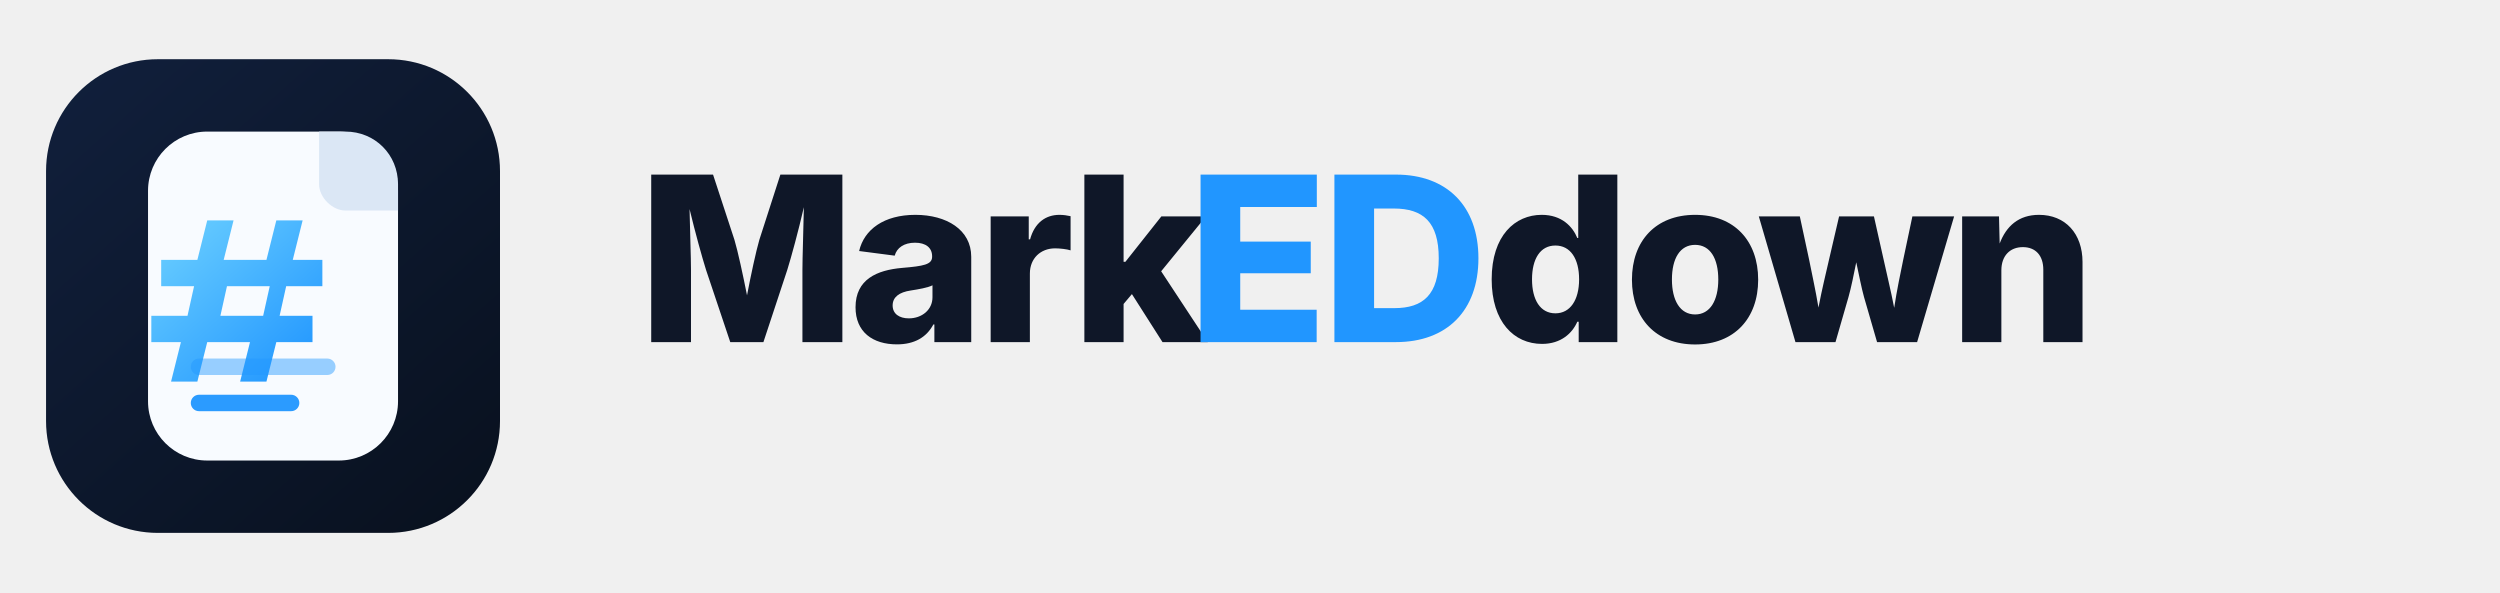
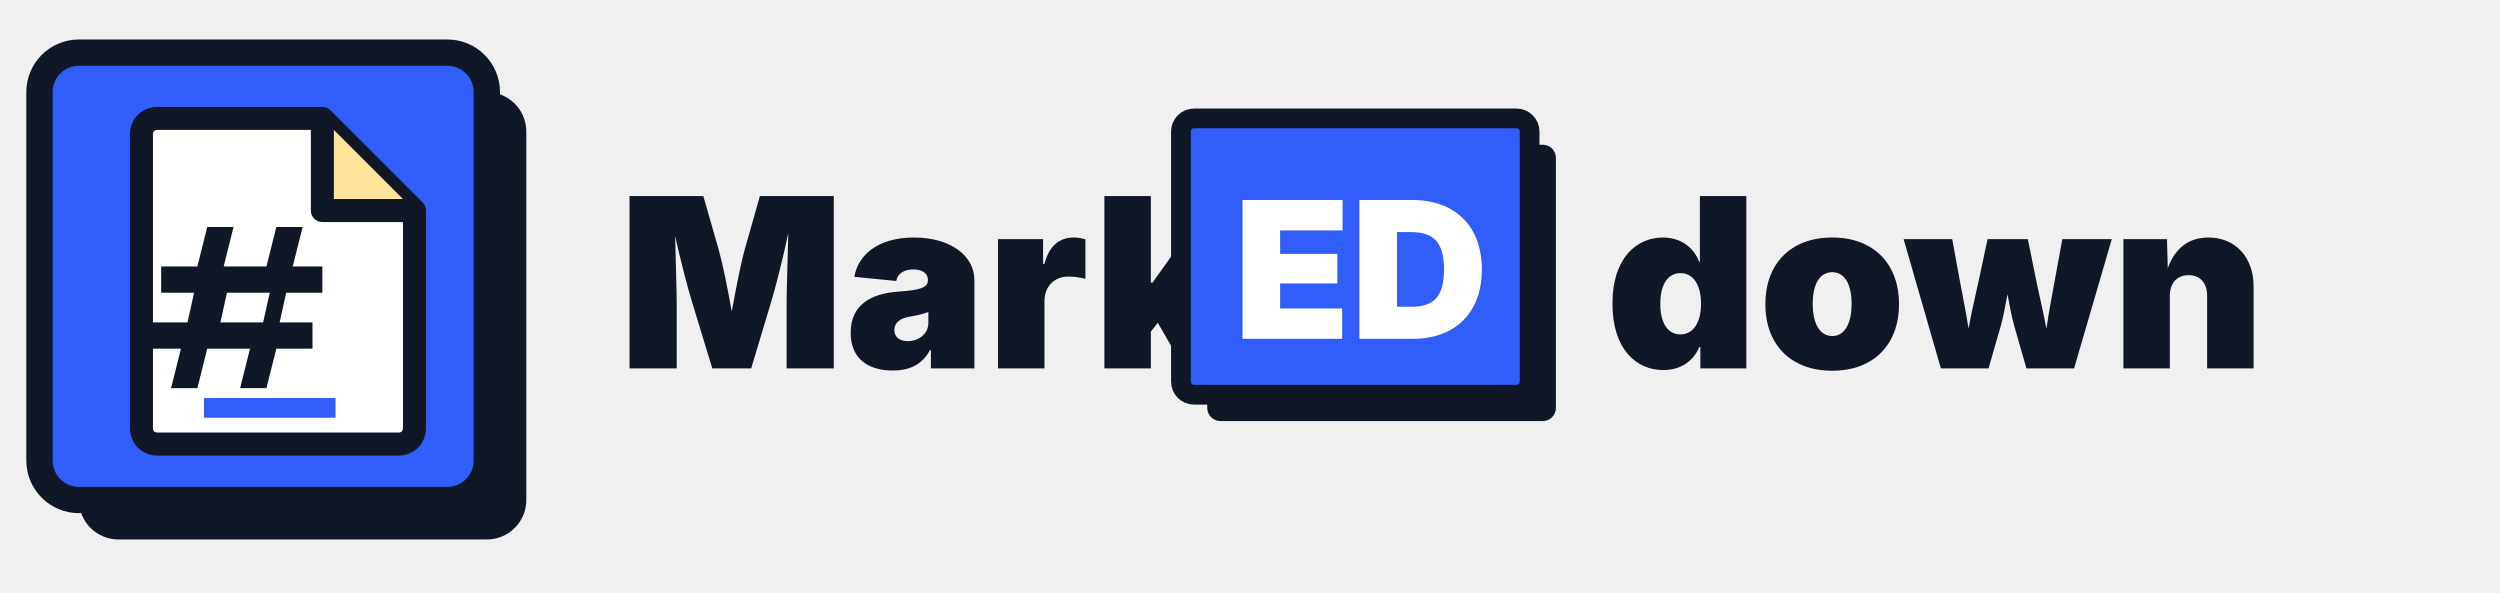
<svg xmlns="http://www.w3.org/2000/svg" viewBox="0 0 760 180" role="img" aria-labelledby="title desc">
-   <defs>
-     <linearGradient id="lockup-bg" x1="16" y1="12" x2="144" y2="156" gradientUnits="userSpaceOnUse">
-       <stop offset="0" stop-color="#11203d" />
-       <stop offset="1" stop-color="#09111f" />
-     </linearGradient>
-     <linearGradient id="lockup-hash" x1="52" y1="54" x2="100" y2="108" gradientUnits="userSpaceOnUse">
-       <stop offset="0" stop-color="#75d7ff" />
-       <stop offset="1" stop-color="#2196ff" />
-     </linearGradient>
-   </defs>
-   <rect x="14" y="18" width="138" height="144" rx="34" fill="url(#lockup-bg)" />
-   <rect x="45" y="40" width="76" height="100" rx="18" fill="#f8fbff" />
-   <path d="M97 40h8c9 0 16 7 16 16v8h-16c-4 0-8-4-8-8V40Z" fill="#dbe7f5" />
-   <path d="M63 67h8l-3 12h13l3-12h8l-3 12h9v8H87l-2 9h10v8H84l-3 12h-8l3-12H63l-3 12h-8l3-12h-9v-8h11l2-9H49v-8h11l3-12Zm6 20-2 9h13l2-9H69Z" fill="url(#lockup-hash)" />
-   <rect x="58" y="120" width="33" height="5" rx="2.5" fill="#2196ff" opacity=".95" />
-   <rect x="58" y="109" width="44" height="5" rx="2.5" fill="#2196ff" opacity=".45" />
-   <g font-family="Inter, Segoe UI, Arial, sans-serif" font-size="70" font-weight="760" letter-spacing="-2">
-     <text x="194" y="104" fill="#0f1728">Mark</text>
-     <text x="361" y="104" fill="#2196ff">ED</text>
-     <text x="451" y="104" fill="#0f1728">down</text>
+   <rect x="24" y="28" width="136" height="136" rx="12" fill="#101827" />
+   <rect x="12" y="16" width="136" height="136" rx="12" fill="#315efb" stroke="#101827" stroke-width="8" />
+   <path d="M48 36h50l28 28v66c0 3-2 5-5 5H48c-3 0-5-2-5-5V41c0-3 2-5 5-5Z" fill="#ffffff" stroke="#101827" stroke-width="7" stroke-linejoin="round" />
+   <path d="M98 36v28h28" fill="#ffe39a" stroke="#101827" stroke-width="7" stroke-linejoin="round" />
+   <path d="M63 69h8l-3 12h13l3-12h8l-3 12h9v8H87l-2 9h10v8H84l-3 12h-8l3-12H63l-3 12h-8l3-12h-9v-8h11l2-9H49v-8h11l3-12Zm6 20-2 9h13l2-9H69Z" fill="#101827" />
+   <path d="M62 124h40" stroke="#315efb" stroke-width="6" />
+   <g font-family="Inter, Segoe UI, Arial, sans-serif" font-weight="850" letter-spacing="0">
+     <text x="188" y="112" fill="#101827" font-size="72">Mark</text>
+     <rect x="367" y="44" width="106" height="84" rx="4" fill="#101827" />
+     <rect x="359" y="36" width="106" height="84" rx="4" fill="#315efb" stroke="#101827" stroke-width="6" />
+     <text x="375" y="103" fill="#ffffff" font-size="58" font-weight="900">ED</text>
+     <text x="488" y="112" fill="#101827" font-size="72">down</text>
  </g>
</svg>
